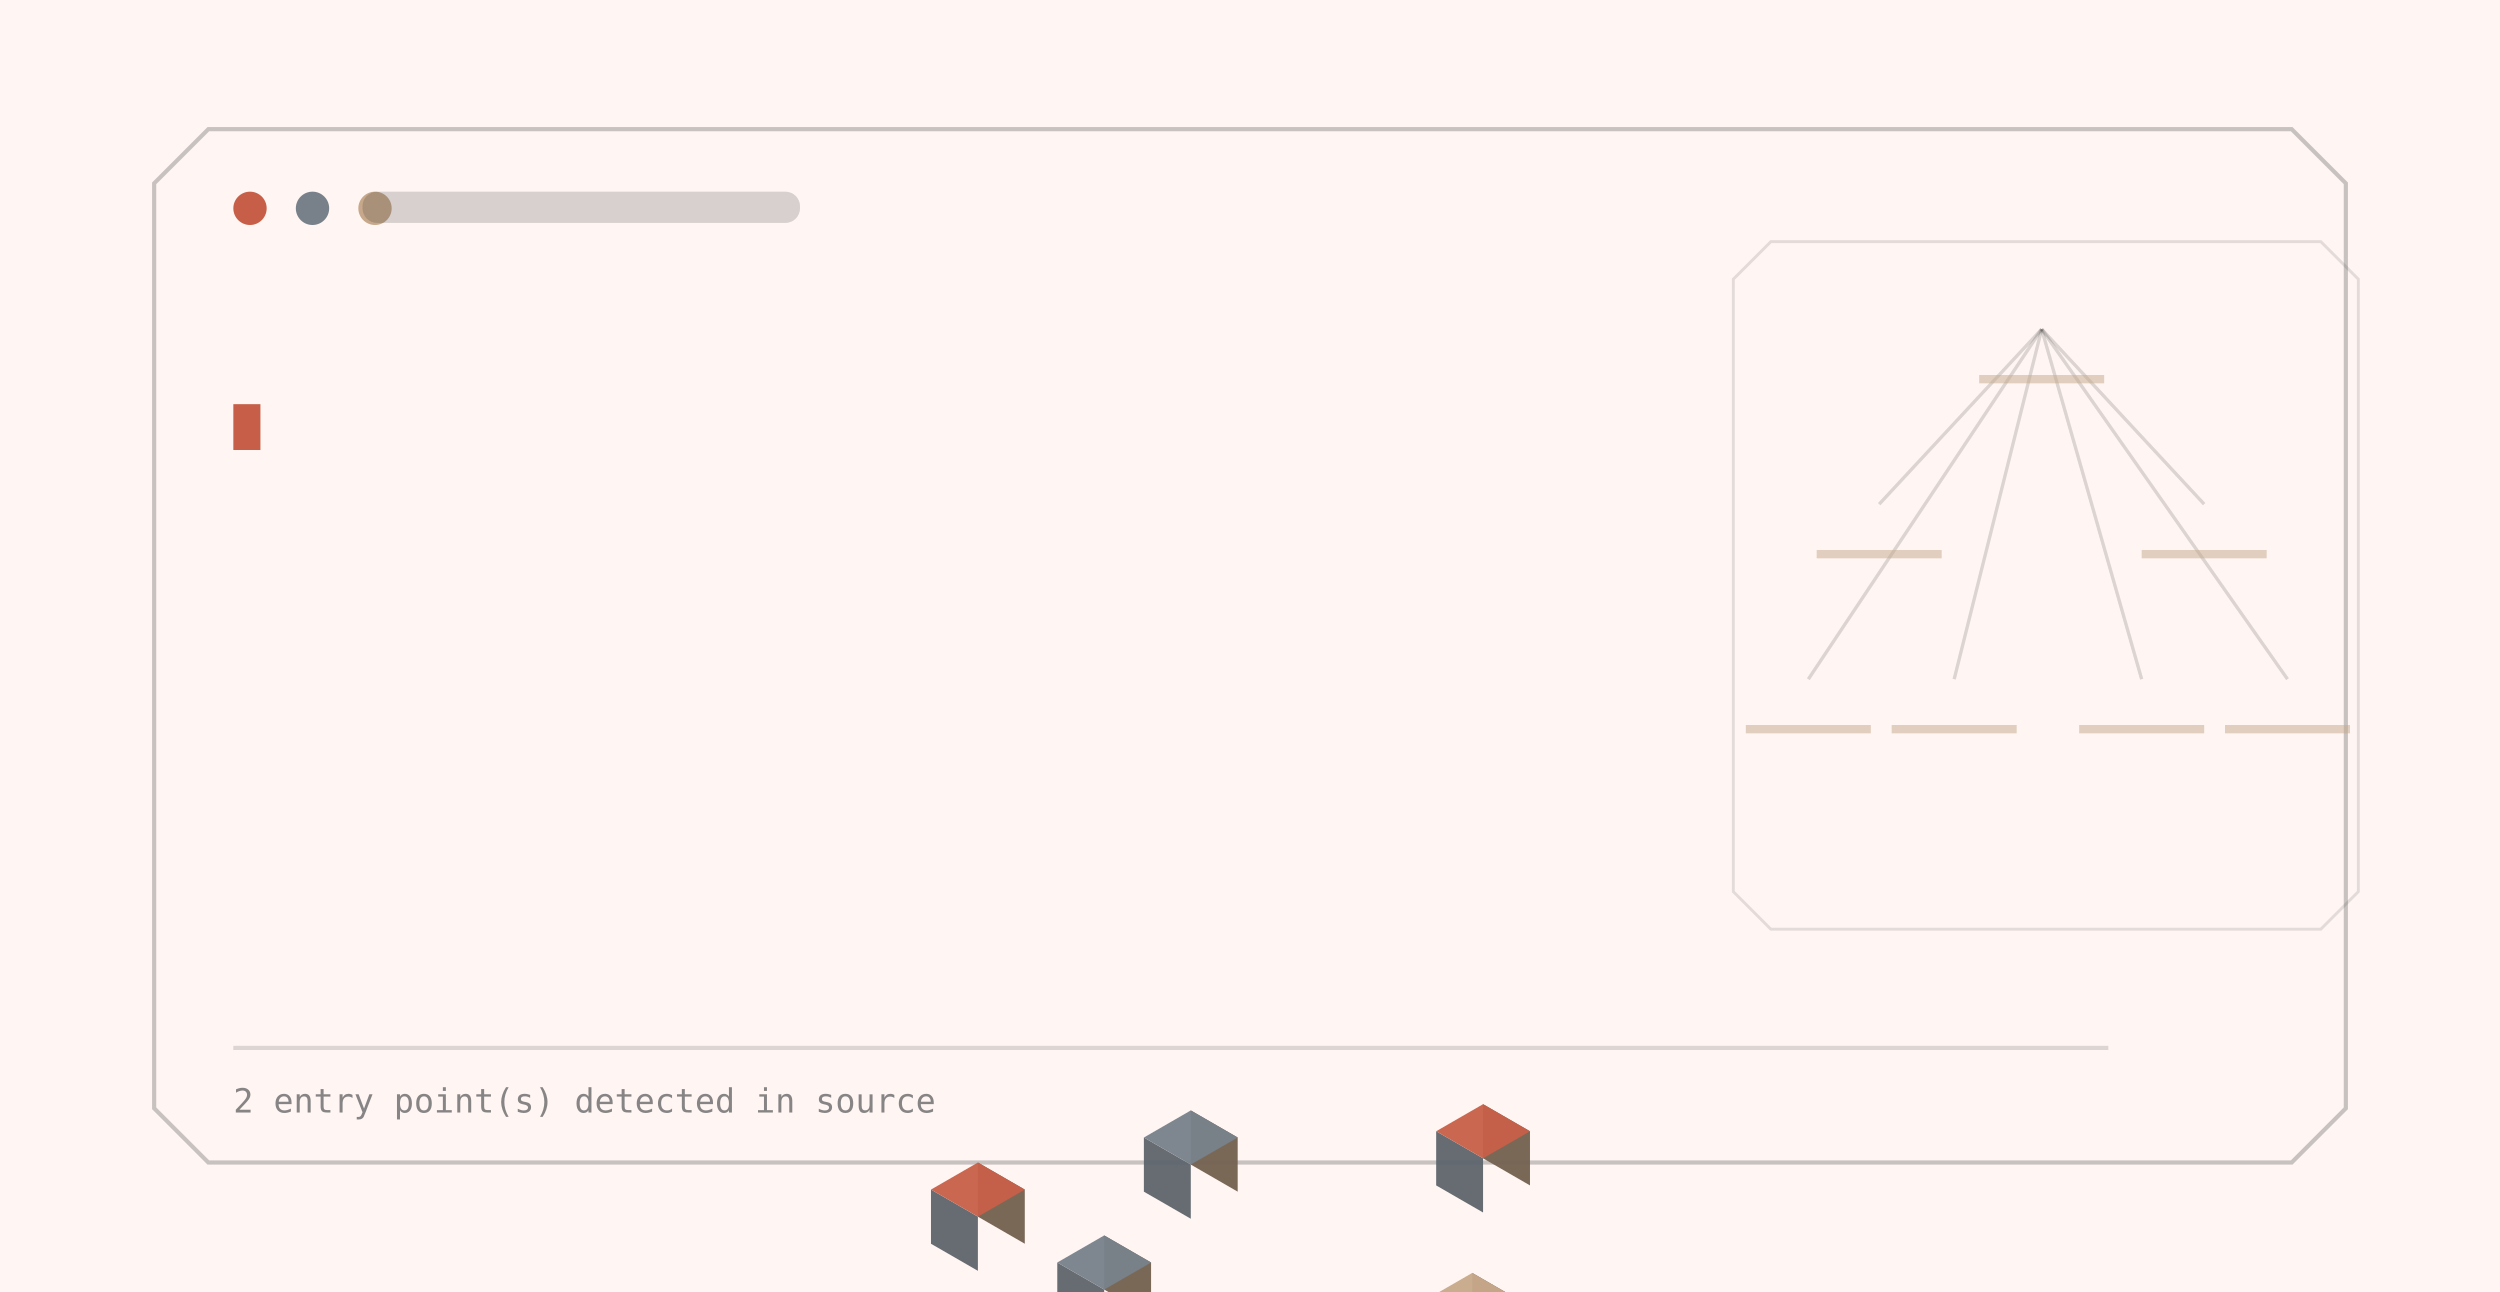
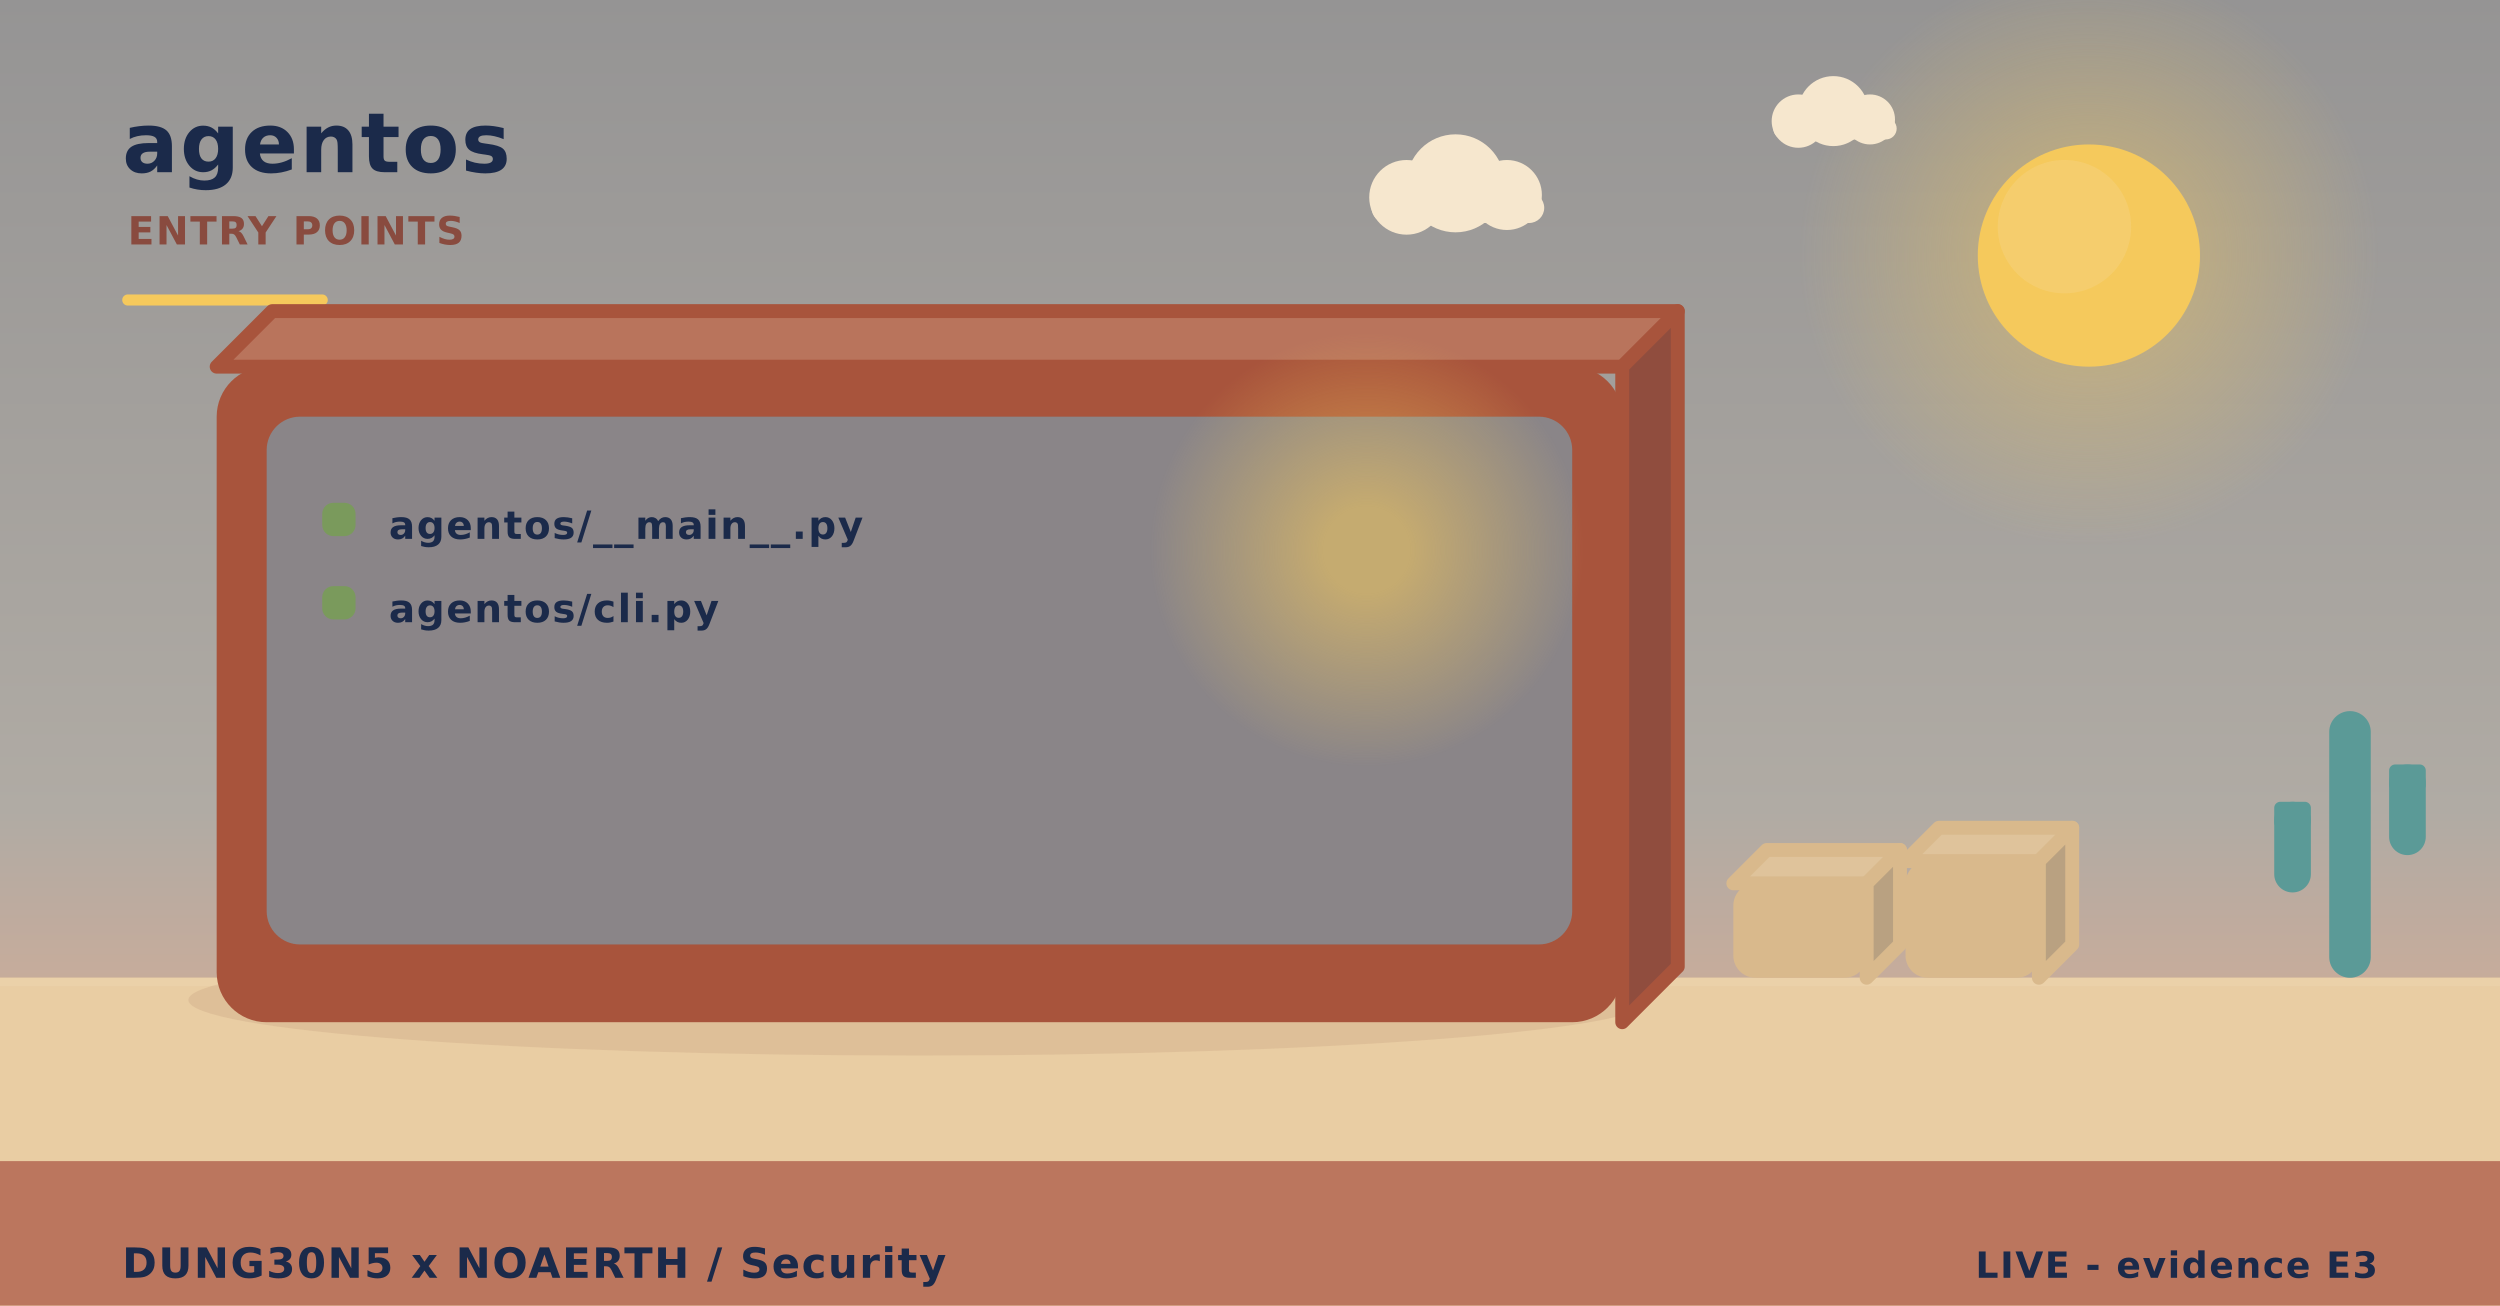
- <svg xmlns="http://www.w3.org/2000/svg" viewBox="0 0 1200 620" width="1200" height="620" role="img" aria-label="agentos command surface">
-   <rect width="1200" height="620" fill="#fff5f2" />
-   <defs>
-     <linearGradient id="gt" x1="0" y1="0" x2="1" y2="1">
-       <stop offset="0%" stop-color="#c75f48" />
-       <stop offset="100%" stop-color="#78818a" />
-     </linearGradient>
-   </defs>
-   <path d="M100.00,62.00 H1100.00 L1126.00,88.00 V532.00 L1100.00,558.00 H100.00 L74.00,532.00 V88.00 Z" fill="none" stroke="rgba(37,40,46,0.300)" stroke-width="2.00" opacity="0.85" />
-   <circle cx="120.00" cy="100.00" r="8.00" fill="#c75f48" opacity="1.00" />
-   <circle cx="150.00" cy="100.00" r="8.00" fill="#78818a" opacity="1.00" />
-   <circle cx="180.00" cy="100.00" r="8.00" fill="#c7a88a" opacity="1.00" />
-   <rect x="174.00" y="92.00" width="210.00" height="15.00" rx="7.00" fill="rgba(37,40,46,0.180)" opacity="1.00" />
-   <text x="112" y="148" font-family="ui-monospace,SFMono-Regular,Menlo,monospace" font-size="21" fill="rgba(37,40,46,0.800)" opacity="0">agentos/__main__.py<animate attributeName="opacity" values="0;1;1;0" dur="1.5s" begin="0.0s" repeatCount="indefinite" />
-   </text>
-   <text x="112" y="182" font-family="ui-monospace,SFMono-Regular,Menlo,monospace" font-size="21" fill="rgba(37,40,46,0.800)" opacity="0">agentos/cli.py<animate attributeName="opacity" values="0;1;1;0" dur="1.5s" begin="1.5s" repeatCount="indefinite" />
-   </text>
-   <rect x="112" y="194" width="13" height="22" fill="#c75f48">
-     <animate attributeName="opacity" values="1;0;1" dur="1.05s" begin="0s" repeatCount="indefinite" />
-   </rect>
-   <path d="M850.00,116.00 H1114.00 L1132.00,134.00 V428.00 L1114.00,446.00 H850.00 L832.00,428.00 V134.00 Z" fill="none" stroke="rgba(37,40,46,0.180)" stroke-width="1.40" opacity="0.70" />
-   <line x1="980.00" y1="158.00" x2="902.00" y2="242.00" stroke="rgba(37,40,46,0.300)" stroke-width="1.60" opacity="0.55" />
-   <line x1="980.00" y1="158.00" x2="1058.00" y2="242.00" stroke="rgba(37,40,46,0.300)" stroke-width="1.60" opacity="0.55" />
-   <line x1="980.00" y1="158.00" x2="868.00" y2="326.00" stroke="rgba(37,40,46,0.300)" stroke-width="1.60" opacity="0.55" />
-   <line x1="980.00" y1="158.00" x2="938.00" y2="326.00" stroke="rgba(37,40,46,0.300)" stroke-width="1.60" opacity="0.55" />
-   <line x1="980.00" y1="158.00" x2="1028.00" y2="326.00" stroke="rgba(37,40,46,0.300)" stroke-width="1.60" opacity="0.55" />
-   <line x1="980.00" y1="158.00" x2="1098.00" y2="326.00" stroke="rgba(37,40,46,0.300)" stroke-width="1.60" opacity="0.55" />
-   <polygon points="711.87,556.00 734.39,569.00 734.39,543.00 711.87,530.00" fill="#736150" opacity="0.95" />
-   <polygon points="689.36,569.00 711.87,582.00 711.87,556.00 689.36,543.00" fill="#5e656c" opacity="0.95" />
-   <polygon points="711.87,530.00 734.39,543.00 711.87,556.00 689.36,543.00" fill="#c75f48" opacity="0.95" />
+ <svg xmlns="http://www.w3.org/2000/svg" width="900" height="470" viewBox="0 0 900 470" role="img" aria-label="agentos - how it is operated">
+   <linearGradient id="skyt" x1="0" y1="0" x2="0" y2="1">
+     <stop offset="0" stop-color="#959494" />
+     <stop offset="0.62" stop-color="#b0aba4" />
+     <stop offset="1" stop-color="#f3ad8a" />
+   </linearGradient>
+   <rect width="900" height="470" fill="url(#skyt)" />
+   <radialGradient id="sunt">
+     <stop offset="0.35" stop-color="#f5c95c" stop-opacity="0.34" />
+     <stop offset="1" stop-color="#f5c95c" stop-opacity="0" />
+   </radialGradient>
+   <circle cx="752" cy="92" r="104" fill="url(#sunt)" />
+   <circle cx="752" cy="92" r="40" fill="#f5c95c" />
+   <circle cx="743.2" cy="81.6" r="24" fill="#f5d27e" opacity="0.5" />
  <g>
-     <rect x="950.00" y="180.00" width="60.00" height="4.00" rx="0.00" fill="rgba(199,168,138,0.500)" opacity="1.00" />
-     <animate attributeName="opacity" values="0.25;1.0;0.25" dur="8.7s" begin="0.0s" repeatCount="indefinite" />
+     <circle cx="524" cy="66" r="17.64" fill="#f6e7ce" />
+     <circle cx="506.36" cy="71.04" r="13.44" fill="#f6e7ce" />
+     <circle cx="542.48" cy="70.2" r="12.6" fill="#f6e7ce" />
+     <rect x="493.76" y="69.36" width="62.16" height="10.92" rx="5.46" fill="#f6e7ce" />
+     <animateTransform attributeName="transform" type="translate" values="0 0;24 0;0 0" dur="36s" begin="0s" repeatCount="indefinite" />
  </g>
-   <polygon points="571.58,559.00 594.09,572.00 594.09,546.00 571.58,533.00" fill="#736150" opacity="0.95" />
-   <polygon points="549.06,572.00 571.58,585.00 571.58,559.00 549.06,546.00" fill="#5e656c" opacity="0.95" />
-   <polygon points="571.58,533.00 594.09,546.00 571.58,559.00 549.06,546.00" fill="#78818a" opacity="0.95" />
  <g>
-     <rect x="872.00" y="264.00" width="60.00" height="4.00" rx="0.00" fill="rgba(199,168,138,0.500)" opacity="1.00" />
-     <animate attributeName="opacity" values="0.25;1.0;0.25" dur="8.7s" begin="0.4s" repeatCount="indefinite" />
+     <circle cx="660" cy="40" r="12.6" fill="#f6e7ce" />
+     <circle cx="647.4" cy="43.6" r="9.6" fill="#f6e7ce" />
+     <circle cx="673.2" cy="43" r="9" fill="#f6e7ce" />
+     <rect x="638.4" y="42.4" width="44.4" height="7.8" rx="3.9" fill="#f6e7ce" />
+     <animateTransform attributeName="transform" type="translate" values="0 0;-18 0;0 0" dur="46s" begin="3s" repeatCount="indefinite" />
  </g>
-   <polygon points="706.68,637.00 729.19,650.00 729.19,624.00 706.68,611.00" fill="#736150" opacity="0.95" />
-   <polygon points="684.16,650.00 706.68,663.00 706.68,637.00 684.16,624.00" fill="#5e656c" opacity="0.95" />
-   <polygon points="706.68,611.00 729.19,624.00 706.68,637.00 684.16,624.00" fill="#c7a88a" opacity="0.95" />
+   <rect x="0" y="352" width="900" height="118" fill="#e9cda3" />
+   <rect x="0" y="352" width="900" height="3" fill="#ebd1a9" />
+   <text x="44" y="62" font-family="Verdana,DejaVu Sans,sans-serif" font-size="30" font-weight="700" letter-spacing="0.6" fill="#1b2a4a" text-anchor="start">agentos</text>
+   <text x="46" y="88" font-family="Verdana,DejaVu Sans,sans-serif" font-size="14" font-weight="700" letter-spacing="0.6" fill="#894b3f" text-anchor="start">ENTRY POINTS</text>
+   <rect x="44" y="106" width="74" height="4" rx="2" fill="#f5c95c" />
+   <ellipse cx="331" cy="360" rx="263.2" ry="20" fill="rgba(138,90,68,0.11)" />
+   <path d="M78,132 L584,132 L604,112 L98,112 Z" fill="#b9745c" stroke="#a8543c" stroke-width="5" stroke-linejoin="round" />
+   <path d="M584,132 L604,112 L604,348 L584,368 Z" fill="#904d3e" stroke="#a8543c" stroke-width="5" stroke-linejoin="round" />
+   <rect x="78" y="132" width="506" height="236" rx="18" fill="#a8543c" />
+   <rect x="96" y="150" width="470" height="190" rx="12" fill="#88888c" opacity="0.94" />
+   <radialGradient id="lamp26444">
+     <stop offset="0.2" stop-color="#f5c95c" stop-opacity="0.55" />
+     <stop offset="1" stop-color="#f5c95c" stop-opacity="0" />
+   </radialGradient>
+   <circle cx="492" cy="198" r="78" fill="url(#lamp26444)" />
+   <rect x="116" y="181" width="12" height="12" rx="4" fill="#7a9a5c" />
  <g>
-     <rect x="1028.00" y="264.00" width="60.00" height="4.00" rx="0.00" fill="rgba(199,168,138,0.500)" opacity="1.00" />
-     <animate attributeName="opacity" values="0.25;1.0;0.25" dur="8.7s" begin="0.8s" repeatCount="indefinite" />
+     <text x="140" y="194" font-family="Verdana,DejaVu Sans,sans-serif" font-size="14" font-weight="700" letter-spacing="0.6" fill="#1b2a4a" text-anchor="start">agentos/__main__.py</text>
+     <animateTransform attributeName="transform" type="translate" values="0 10;0 0" dur="0.7s" begin="0.4s" fill="freeze" />
  </g>
-   <polygon points="469.39,584.00 491.90,597.00 491.90,571.00 469.39,558.00" fill="#736150" opacity="0.95" />
-   <polygon points="446.87,597.00 469.39,610.00 469.39,584.00 446.87,571.00" fill="#5e656c" opacity="0.95" />
-   <polygon points="469.39,558.00 491.90,571.00 469.39,584.00 446.87,571.00" fill="#c75f48" opacity="0.95" />
+   <rect x="116" y="211" width="12" height="12" rx="4" fill="#7a9a5c" />
  <g>
-     <rect x="838.00" y="348.00" width="60.00" height="4.00" rx="0.00" fill="rgba(199,168,138,0.500)" opacity="1.00" />
-     <animate attributeName="opacity" values="0.25;1.0;0.25" dur="8.7s" begin="1.2s" repeatCount="indefinite" />
+     <text x="140" y="224" font-family="Verdana,DejaVu Sans,sans-serif" font-size="14" font-weight="700" letter-spacing="0.6" fill="#1b2a4a" text-anchor="start">agentos/cli.py</text>
+     <animateTransform attributeName="transform" type="translate" values="0 10;0 0" dur="0.7s" begin="0.7s" fill="freeze" />
  </g>
-   <polygon points="530.01,619.00 552.52,632.00 552.52,606.00 530.01,593.00" fill="#736150" opacity="0.95" />
-   <polygon points="507.49,632.00 530.01,645.00 530.01,619.00 507.49,606.00" fill="#5e656c" opacity="0.95" />
-   <polygon points="530.01,593.00 552.52,606.00 530.01,619.00 507.49,606.00" fill="#78818a" opacity="0.95" />
-   <g>
-     <rect x="908.00" y="348.00" width="60.00" height="4.00" rx="0.00" fill="rgba(199,168,138,0.500)" opacity="1.00" />
-     <animate attributeName="opacity" values="0.25;1.0;0.25" dur="8.7s" begin="1.6s" repeatCount="indefinite" />
-   </g>
-   <polygon points="607.95,664.00 630.47,677.00 630.47,651.00 607.95,638.00" fill="#736150" opacity="0.95" />
-   <polygon points="585.43,677.00 607.95,690.00 607.95,664.00 585.43,651.00" fill="#5e656c" opacity="0.95" />
-   <polygon points="607.95,638.00 630.47,651.00 607.95,664.00 585.43,651.00" fill="#c7a88a" opacity="0.95" />
-   <g>
-     <rect x="998.00" y="348.00" width="60.00" height="4.00" rx="0.00" fill="rgba(199,168,138,0.500)" opacity="1.00" />
-     <animate attributeName="opacity" values="0.25;1.0;0.25" dur="8.7s" begin="2.0s" repeatCount="indefinite" />
-   </g>
-   <polygon points="668.57,699.00 691.09,712.00 691.09,686.00 668.57,673.00" fill="#736150" opacity="0.95" />
-   <polygon points="646.05,712.00 668.57,725.00 668.57,699.00 646.05,686.00" fill="#5e656c" opacity="0.95" />
-   <polygon points="668.57,673.00 691.09,686.00 668.57,699.00 646.05,686.00" fill="#c75f48" opacity="0.95" />
-   <g>
-     <rect x="1068.00" y="348.00" width="60.00" height="4.00" rx="0.00" fill="rgba(199,168,138,0.500)" opacity="1.00" />
-     <animate attributeName="opacity" values="0.25;1.0;0.25" dur="8.7s" begin="2.4s" repeatCount="indefinite" />
-   </g>
-   <rect x="112.00" y="502.00" width="900.00" height="2.00" rx="0.00" fill="rgba(37,40,46,0.160)" opacity="1.00" />
-   <text x="112" y="534" font-family="ui-monospace,Menlo,monospace" font-size="16" fill="rgba(37,40,46,0.550)">2 entry point(s) detected in source</text>
+   <path d="M624,318 L672,318 L684,306 L636,306 Z" fill="#dfc39b" stroke="#d9b98c" stroke-width="5" stroke-linejoin="round" />
+   <path d="M672,318 L684,306 L684,340 L672,352 Z" fill="#b9a181" stroke="#d9b98c" stroke-width="5" stroke-linejoin="round" />
+   <rect x="624" y="318" width="48" height="34" rx="8" fill="#d9b98c" />
+   <path d="M686,310 L734,310 L746,298 L698,298 Z" fill="#dfc39b" stroke="#d9b98c" stroke-width="5" stroke-linejoin="round" />
+   <path d="M734,310 L746,298 L746,340 L734,352 Z" fill="#b9a181" stroke="#d9b98c" stroke-width="5" stroke-linejoin="round" />
+   <rect x="686" y="310" width="48" height="42" rx="8" fill="#d9b98c" />
+   <rect x="838.52" y="256" width="14.96" height="96" rx="7.48" fill="#5b9a97" />
+   <rect x="818.72" y="288.64" width="13.2" height="32.64" rx="6.6" fill="#5b9a97" />
+   <rect x="818.72" y="288.64" width="13.2" height="9.6" rx="2.2" fill="#5b9a97" />
+   <rect x="860.08" y="275.2" width="13.2" height="32.64" rx="6.6" fill="#5b9a97" />
+   <rect x="860.08" y="275.2" width="13.2" height="9.6" rx="2.2" fill="#5b9a97" />
+   <rect x="0" y="418" width="900" height="52" rx="0" fill="#b87159" opacity="0.94" />
+   <text x="44" y="460" font-family="Verdana,DejaVu Sans,sans-serif" font-size="15" font-weight="700" letter-spacing="0.6" fill="#1b2a4a" text-anchor="start">DUNG30N5 x NOAERTH  /  Security</text>
+   <text x="856" y="460" font-family="Verdana,DejaVu Sans,sans-serif" font-size="13" font-weight="700" letter-spacing="0.6" fill="#1b2a4a" text-anchor="end">LIVE  -  evidence E3</text>
</svg>
